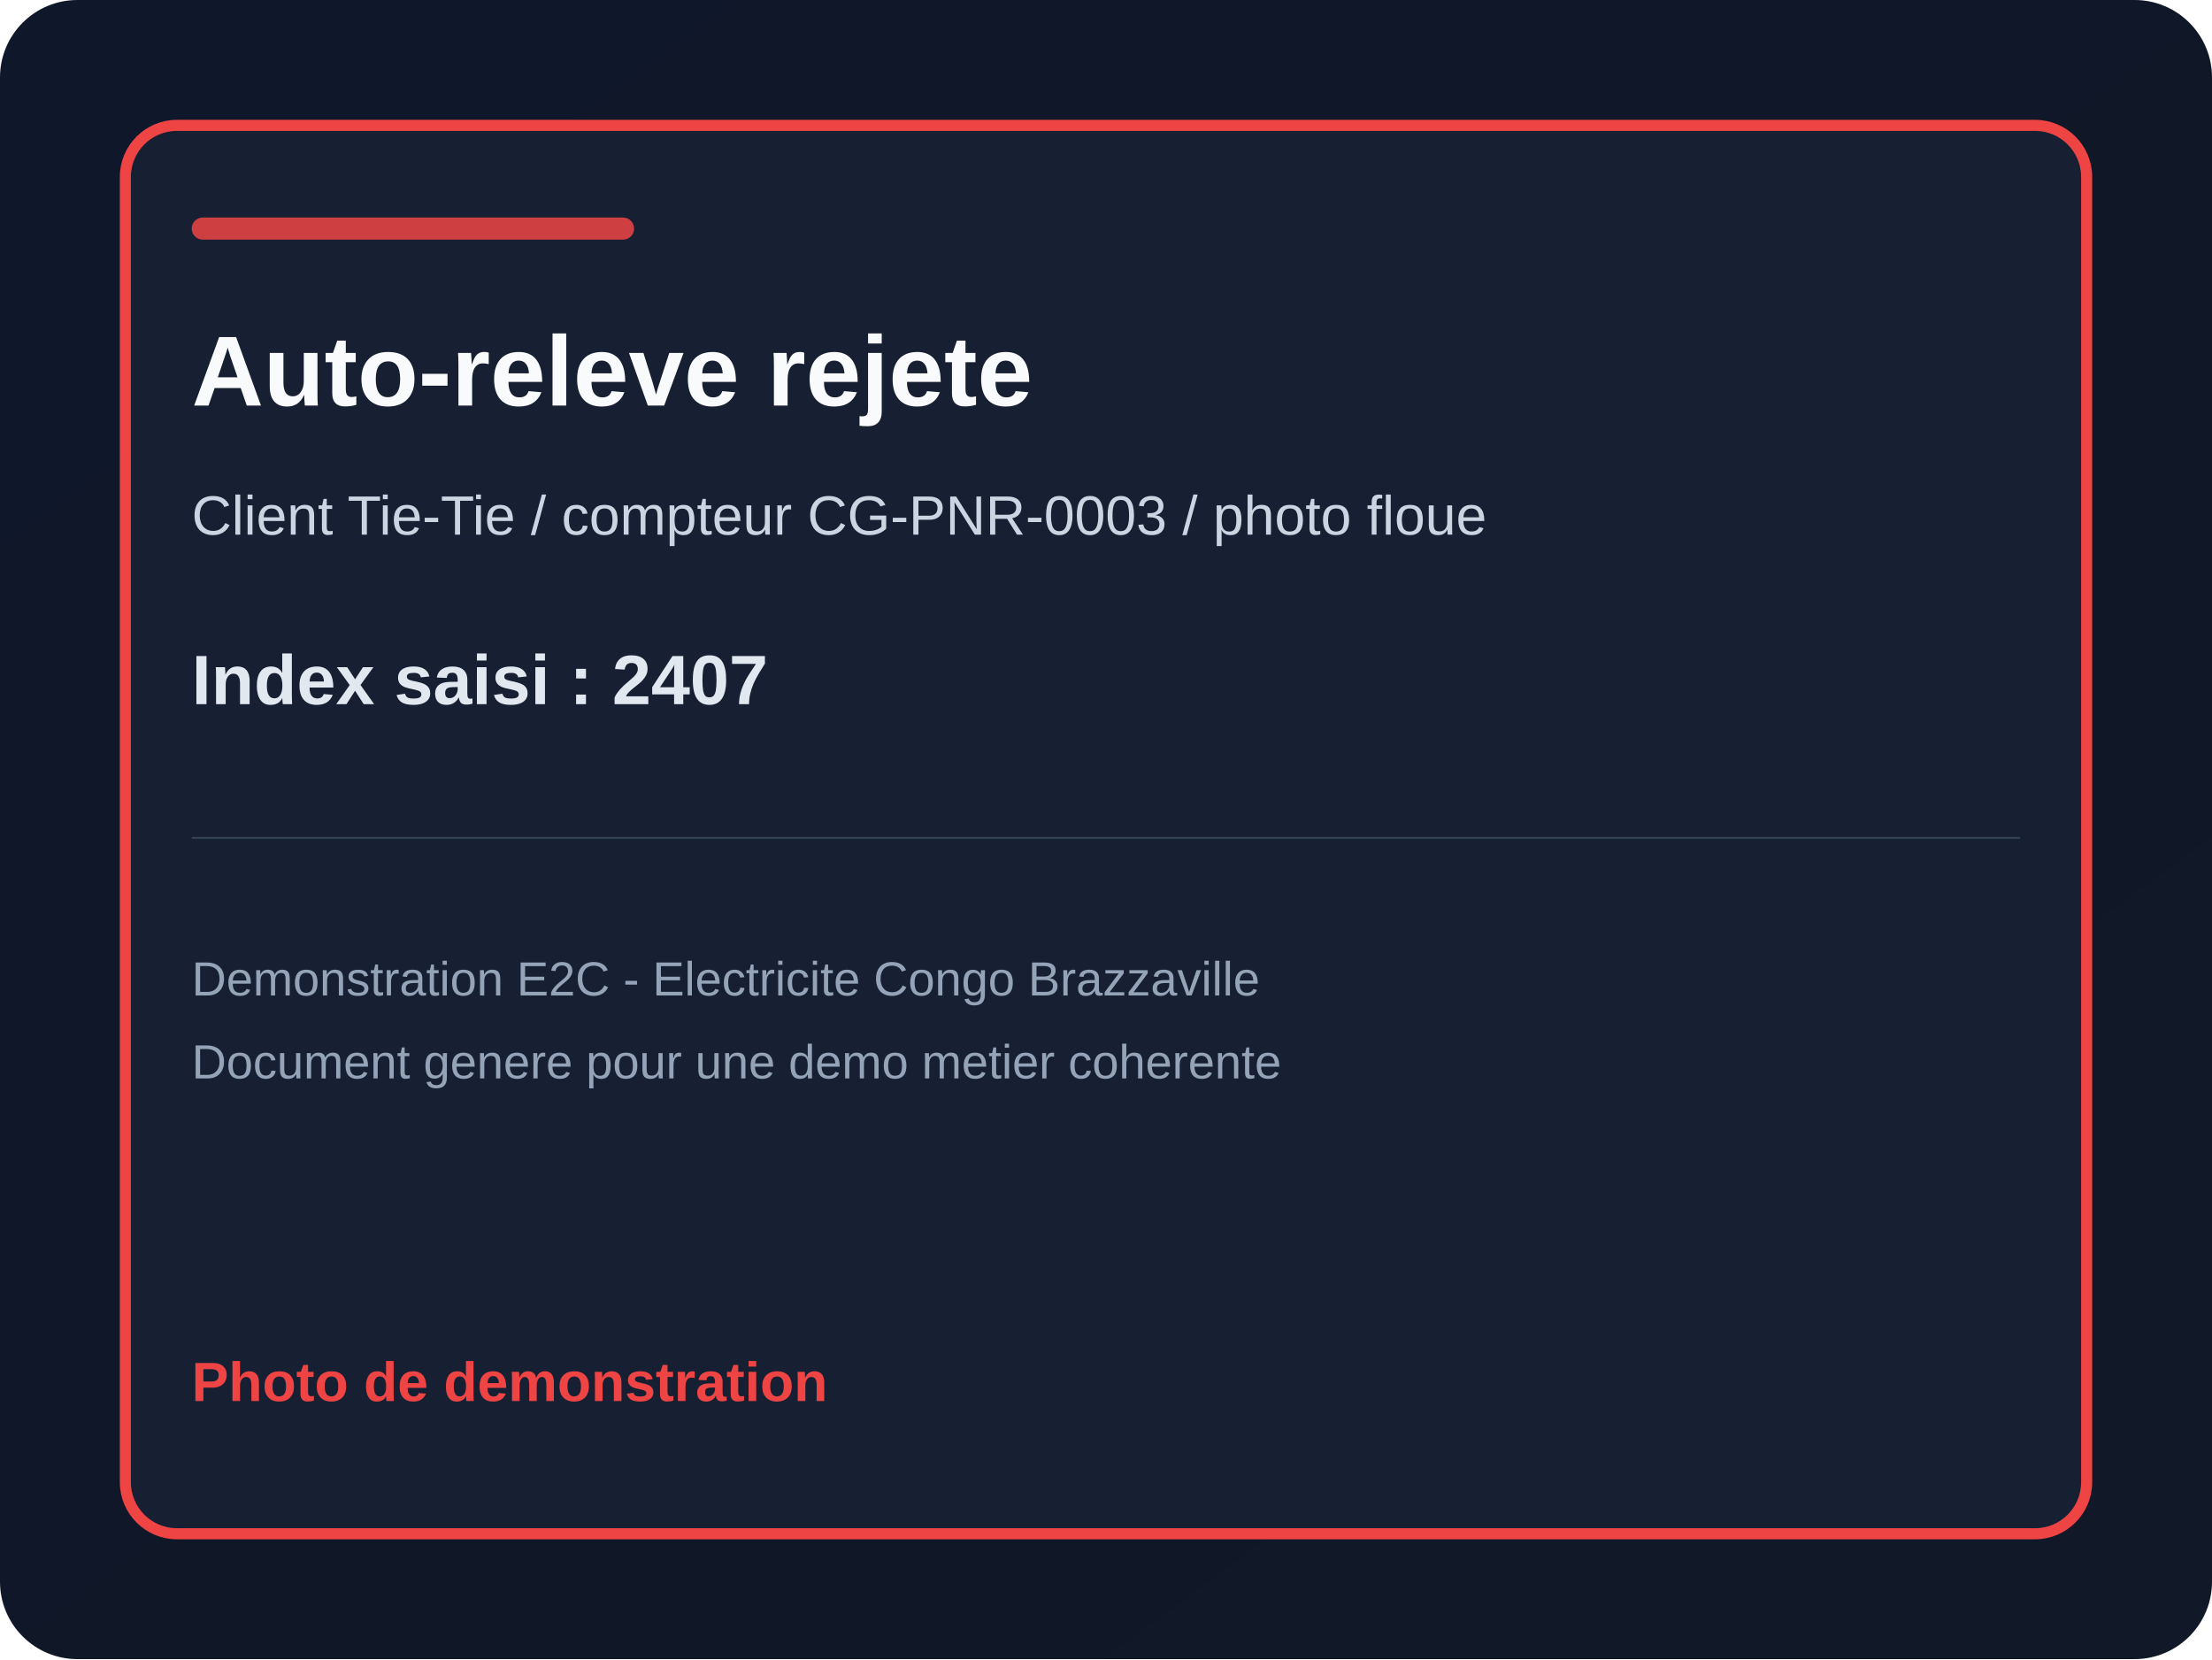
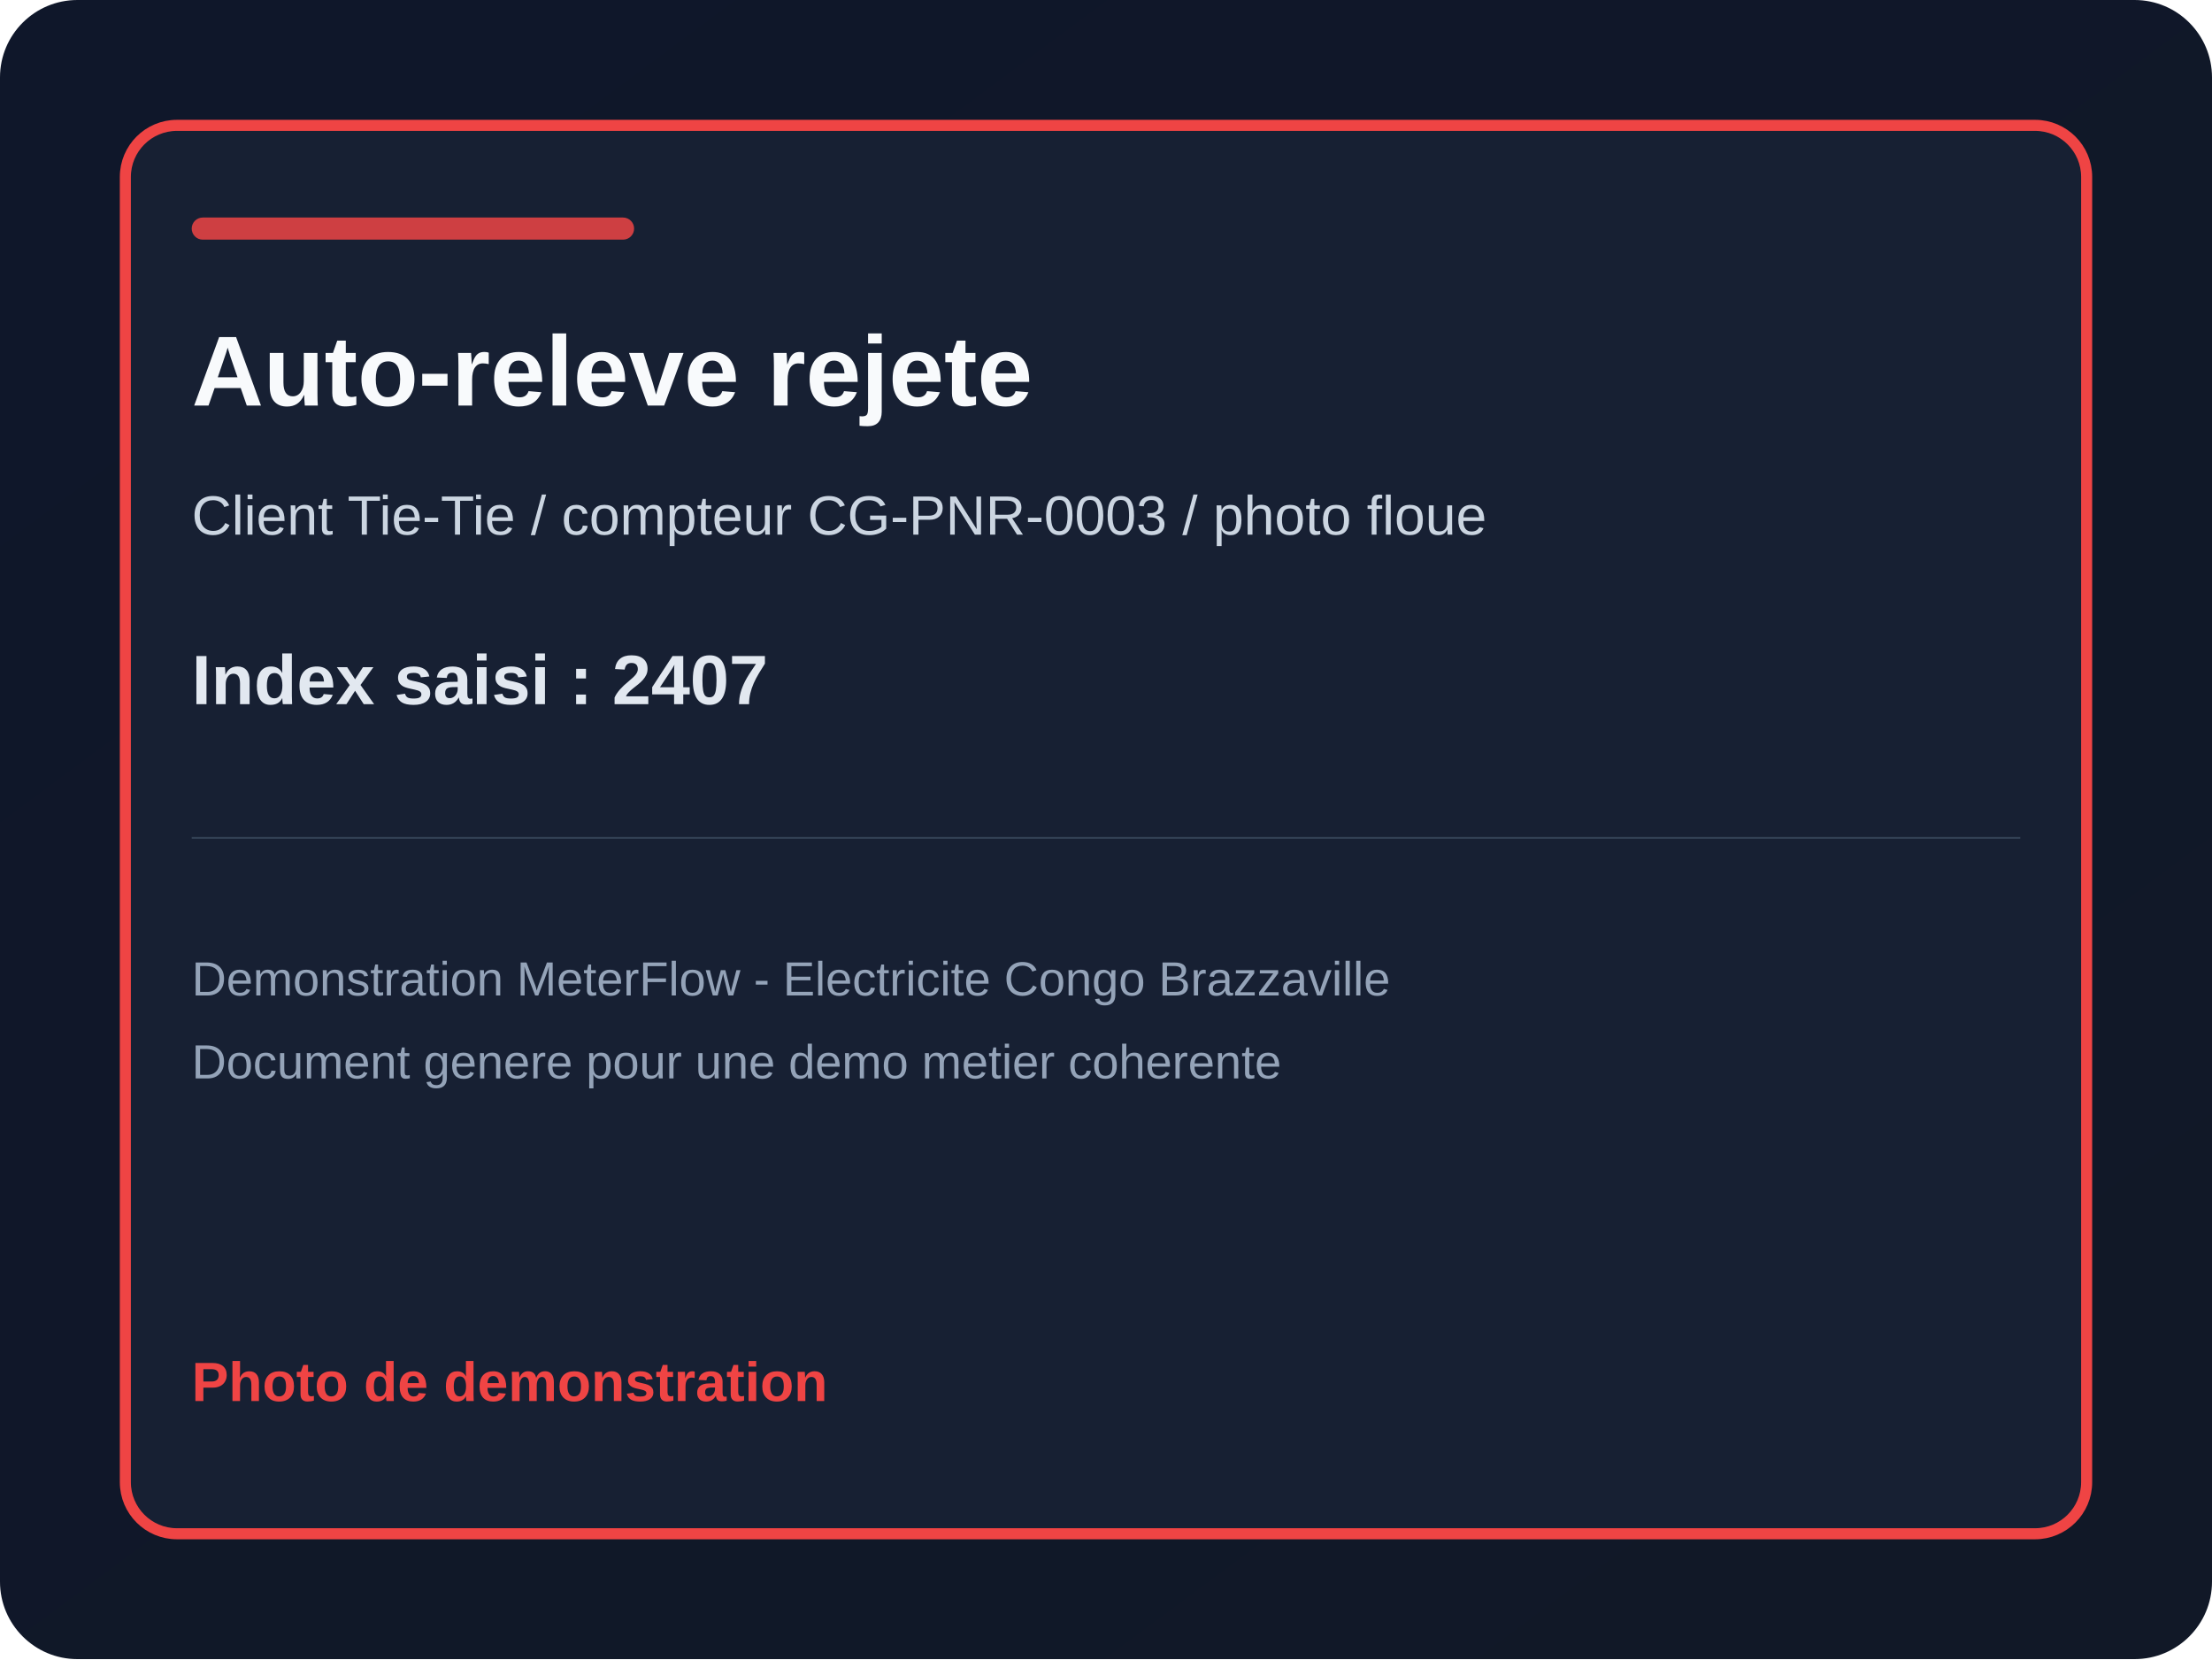
<svg xmlns="http://www.w3.org/2000/svg" width="1200" height="900" viewBox="0 0 1200 900">
  <defs>
    <linearGradient id="bg" x1="0" x2="1" y1="0" y2="1">
      <stop offset="0%" stop-color="#0f172a" />
      <stop offset="100%" stop-color="#111827" />
    </linearGradient>
  </defs>
  <rect width="1200" height="900" rx="42" fill="url(#bg)" />
  <rect x="68" y="68" width="1064" height="764" rx="28" fill="#172033" stroke="#ef4444" stroke-width="6" />
  <rect x="104" y="118" width="240" height="12" rx="6" fill="#ef4444" opacity="0.85" />
  <text x="104" y="220" fill="#f8fafc" font-family="Arial, Helvetica, sans-serif" font-size="54" font-weight="700">Auto-releve rejete</text>
  <text x="104" y="290" fill="#cbd5e1" font-family="Arial, Helvetica, sans-serif" font-size="30">Client Tie-Tie / compteur CG-PNR-0003 / photo floue</text>
  <text x="104" y="382" fill="#e2e8f0" font-family="Arial, Helvetica, sans-serif" font-size="38" font-weight="700">Index saisi : 2407</text>
  <rect x="104" y="454" width="992" height="1" fill="#334155" />
-   <text x="104" y="540" fill="#94a3b8" font-family="Arial, Helvetica, sans-serif" font-size="26">Demonstration E2C - Electricite Congo Brazzaville</text>
+   <text x="104" y="540" fill="#94a3b8" font-family="Arial, Helvetica, sans-serif" font-size="26">Demonstration MeterFlow - Electricite Congo Brazzaville</text>
  <text x="104" y="585" fill="#94a3b8" font-family="Arial, Helvetica, sans-serif" font-size="26">Document genere pour une demo metier coherente</text>
  <text x="104" y="760" fill="#ef4444" font-family="Arial, Helvetica, sans-serif" font-size="30" font-weight="700">Photo de demonstration</text>
</svg>
